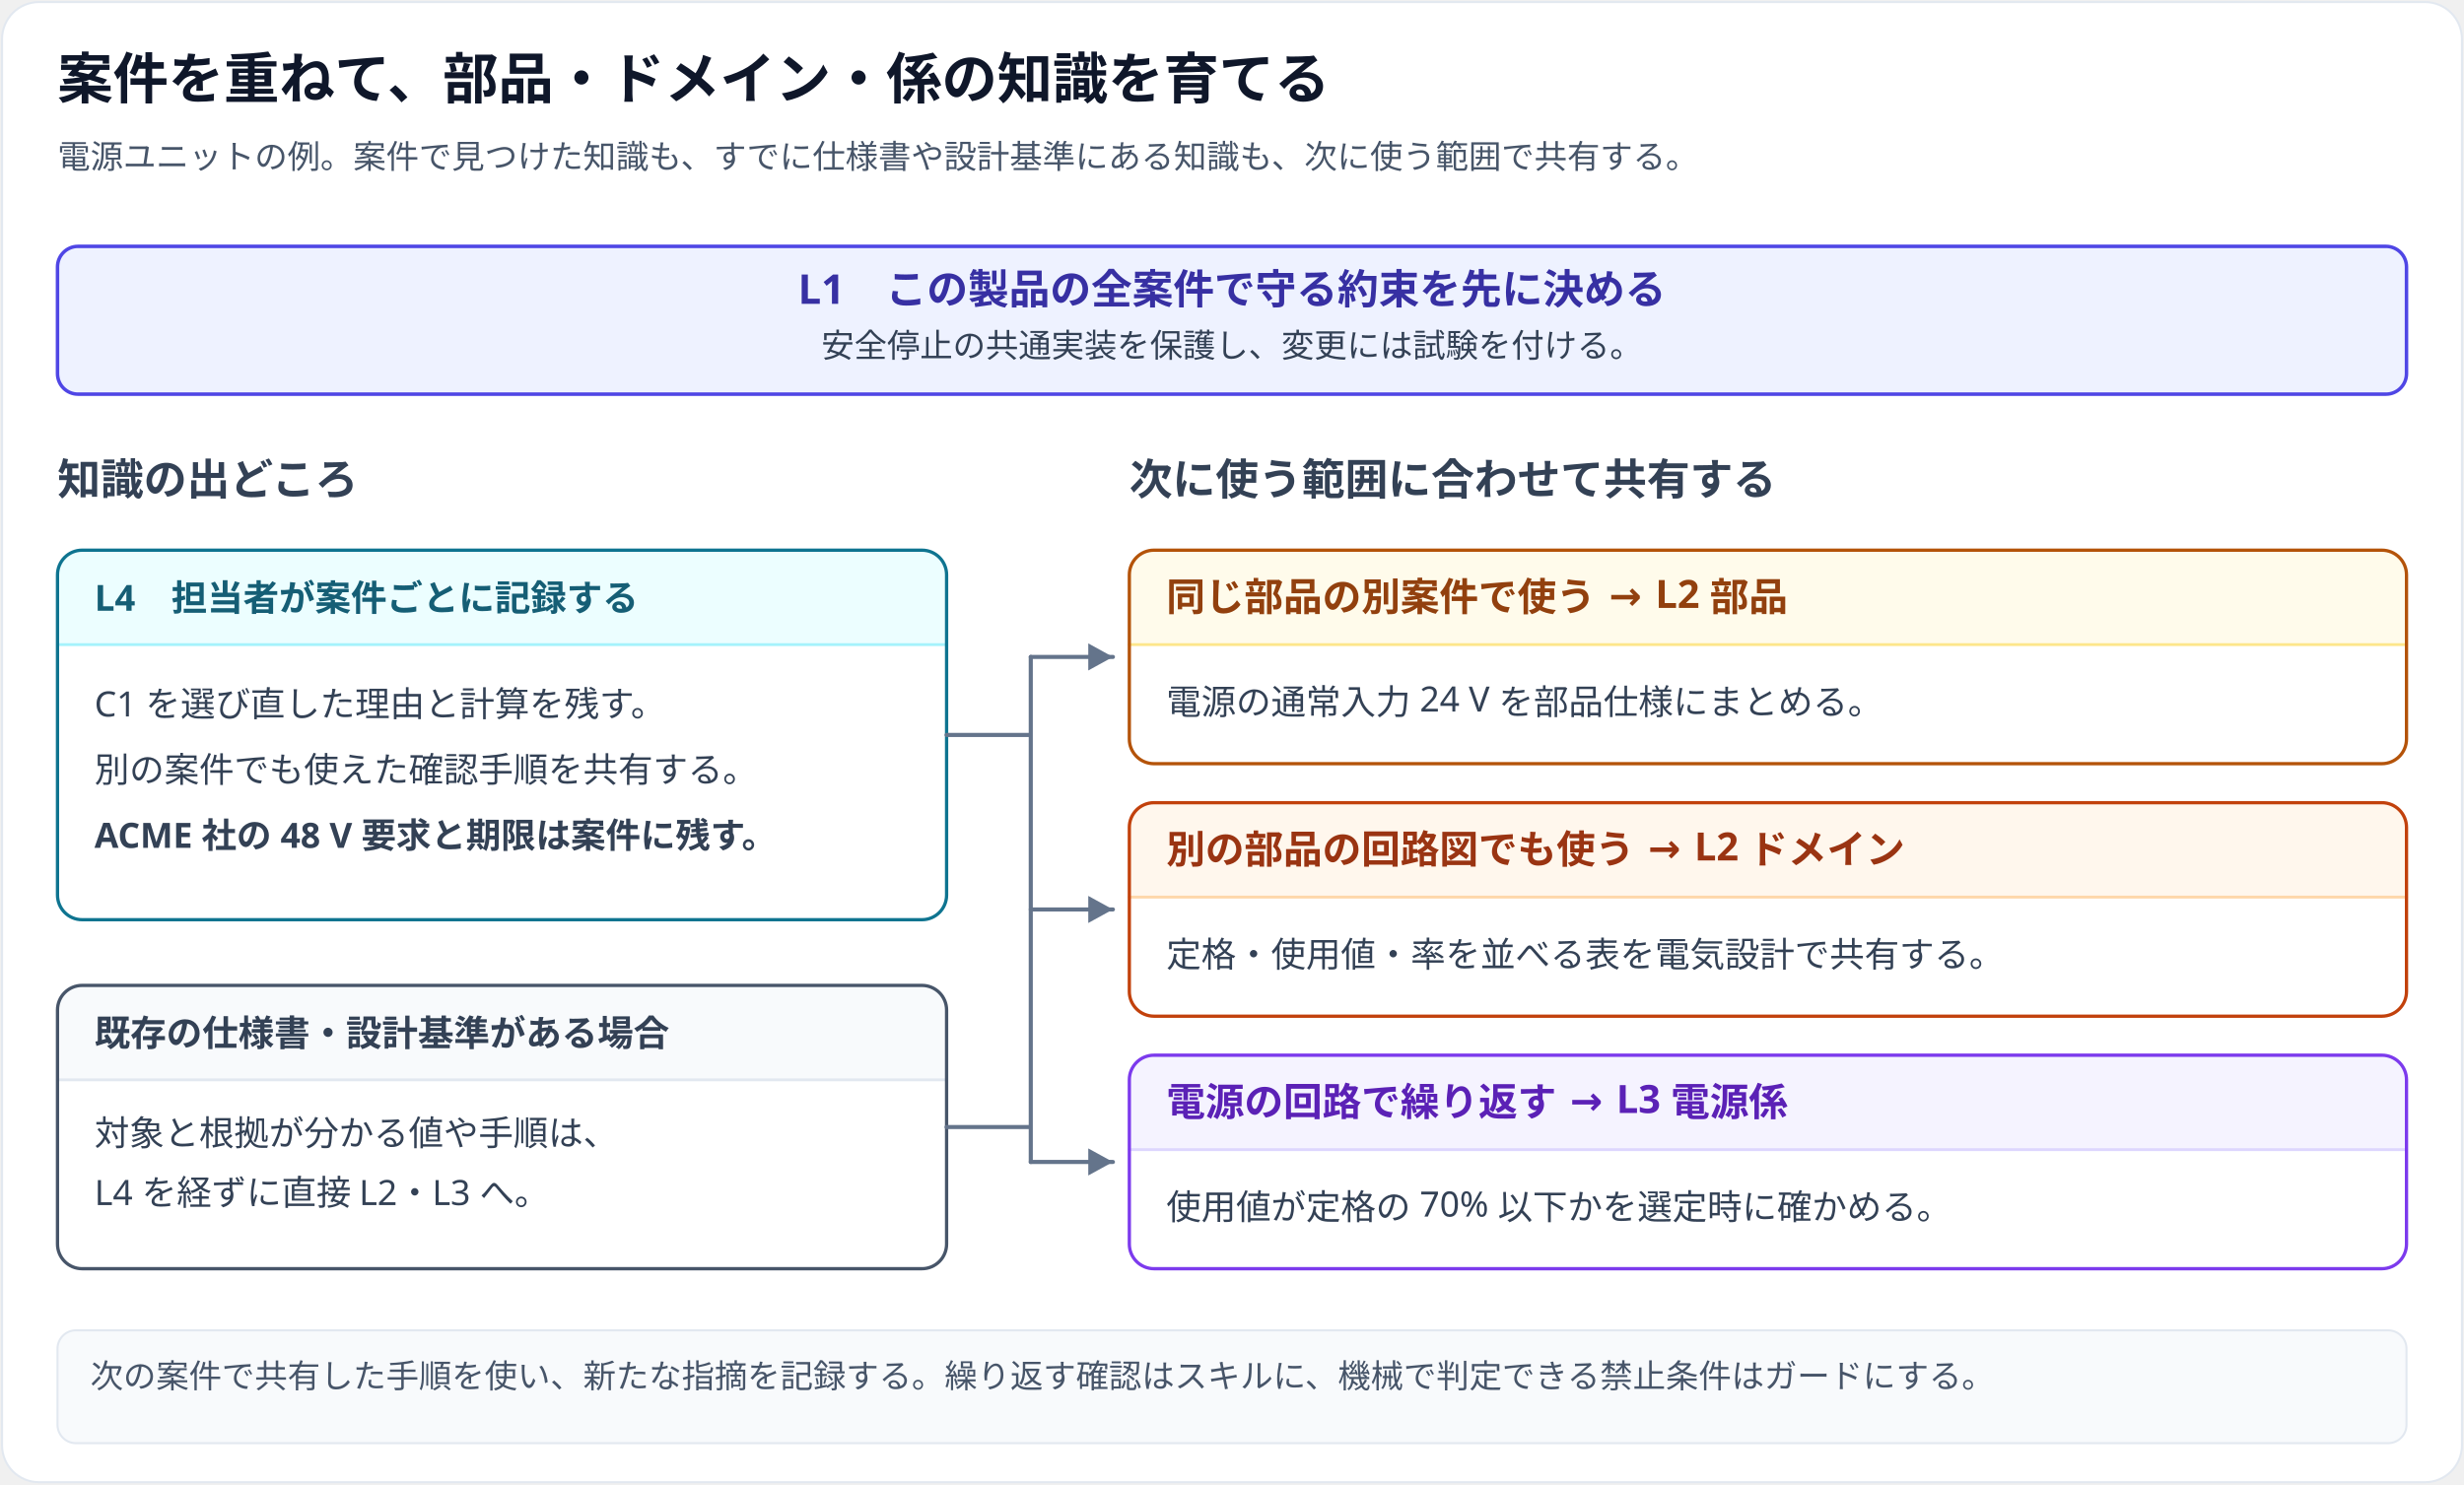
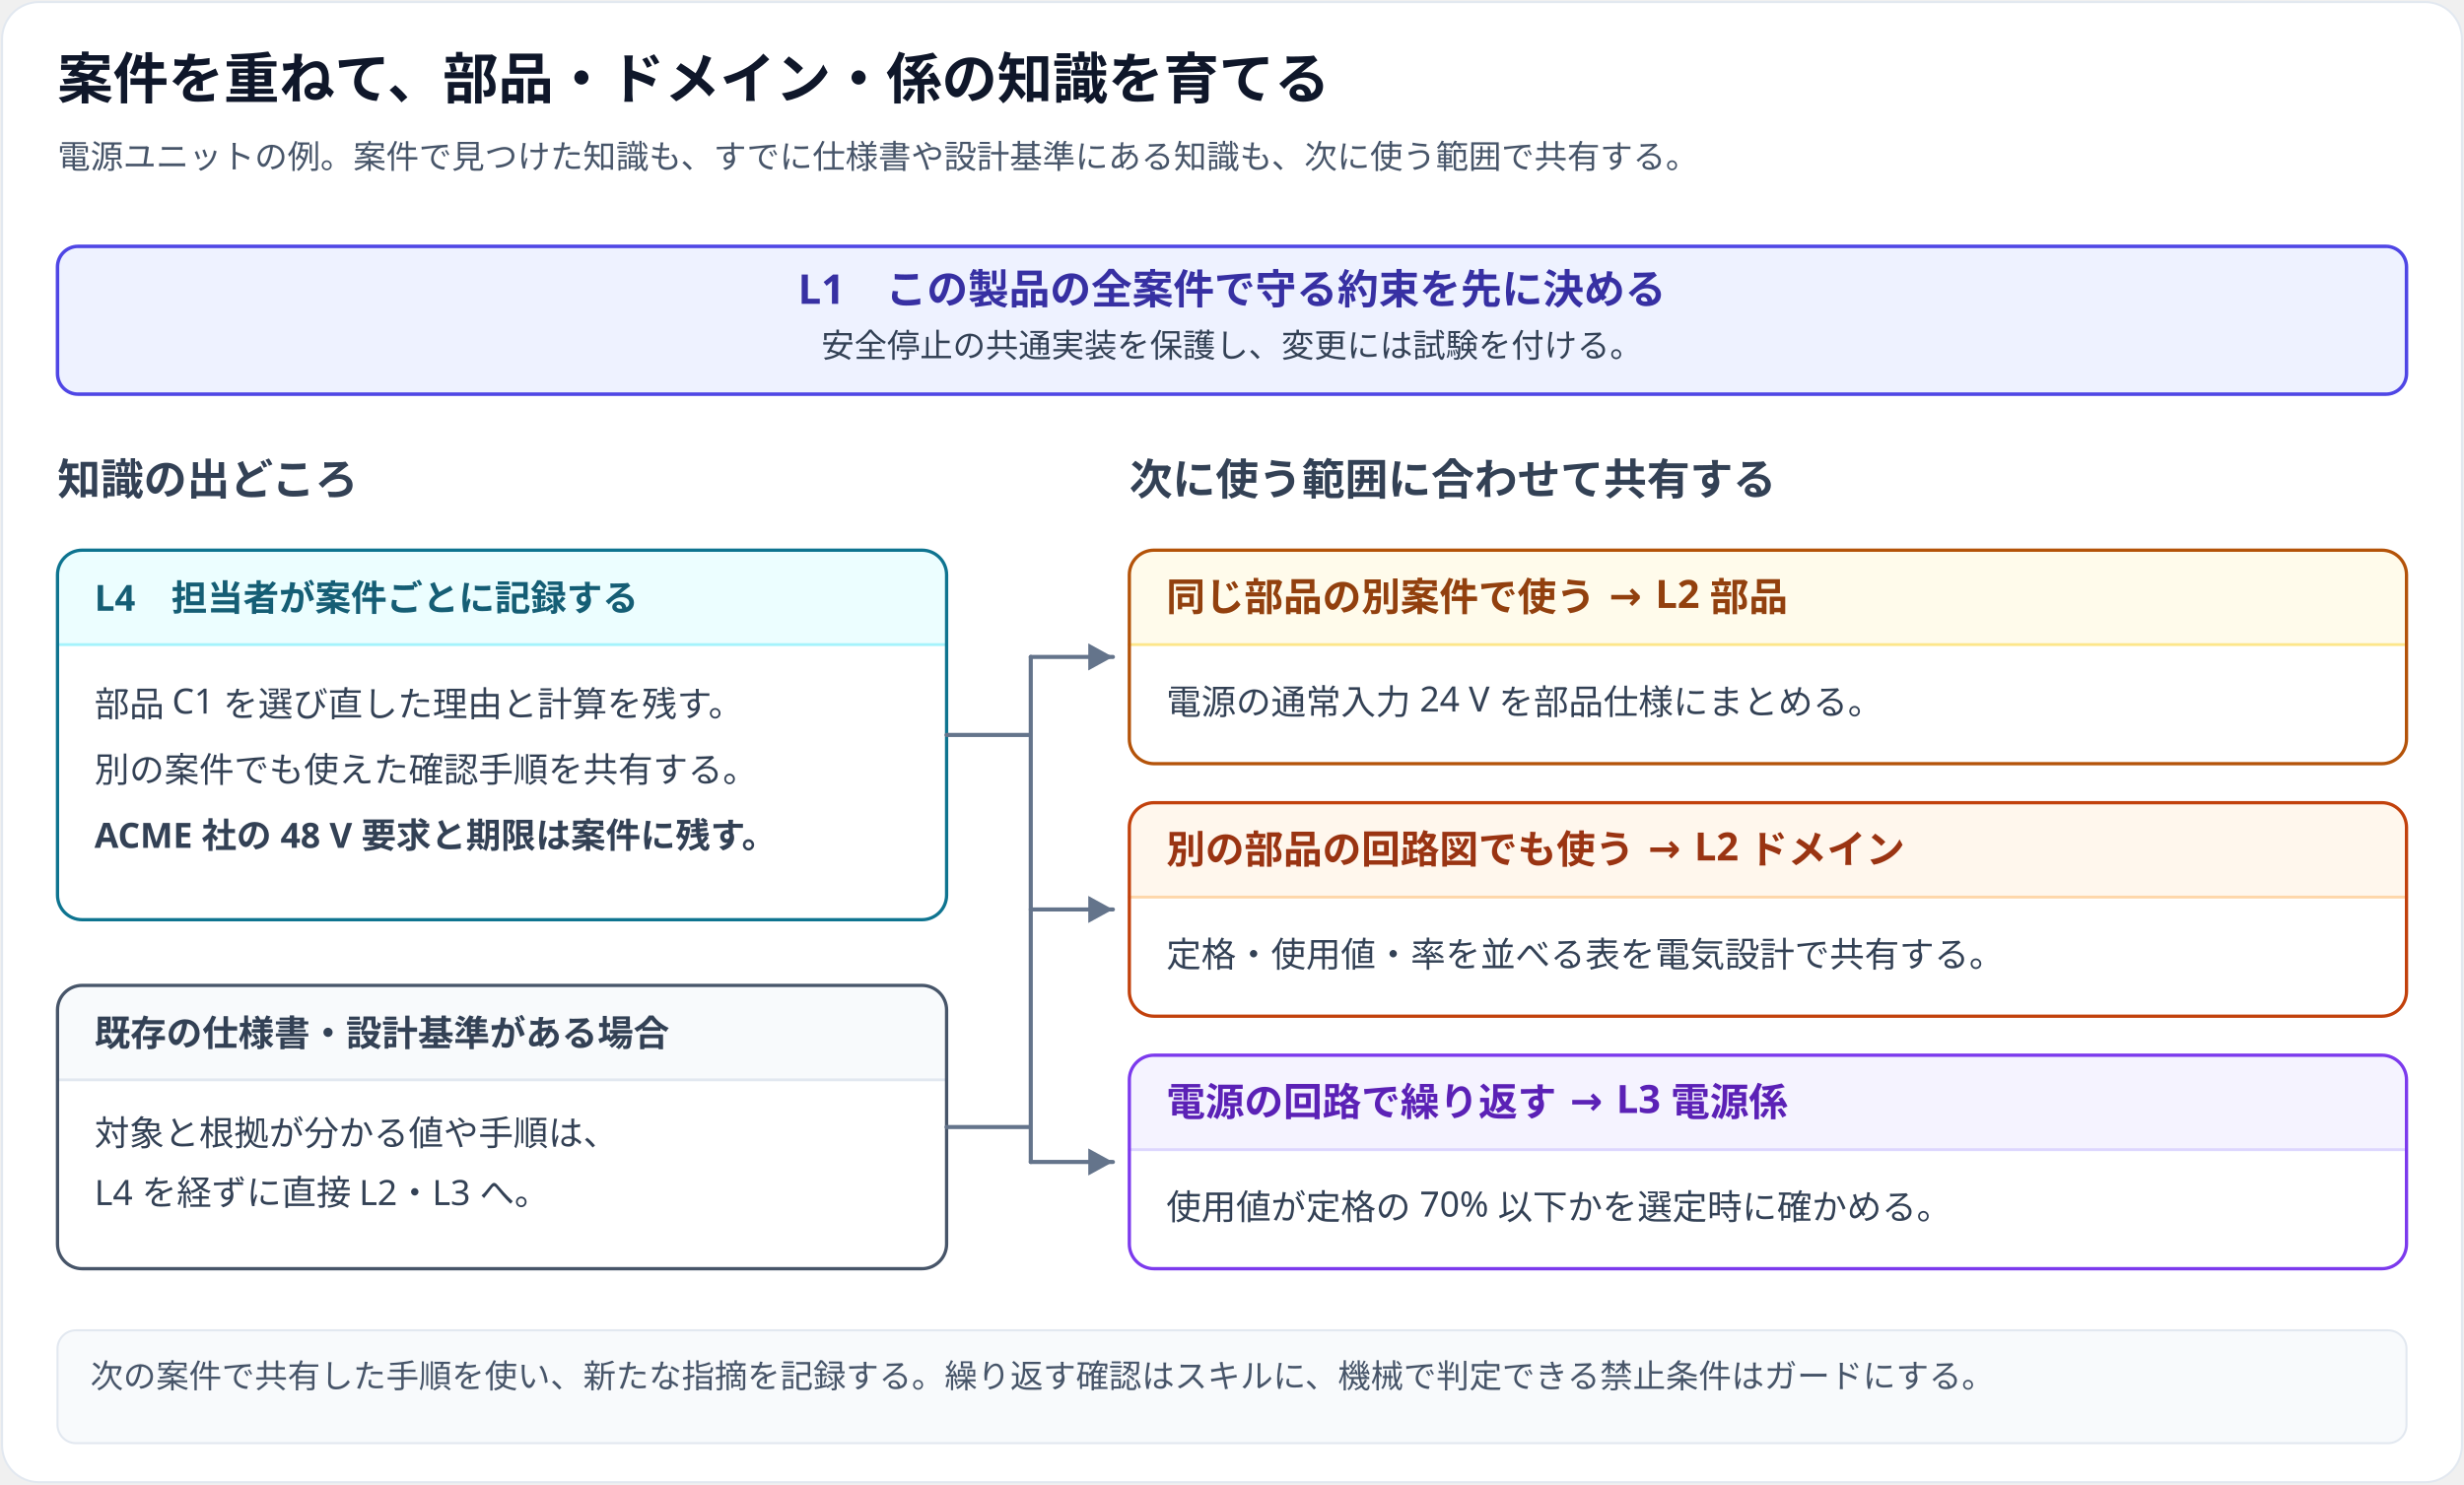
<svg xmlns="http://www.w3.org/2000/svg" viewBox="0 0 1200 723" role="img" aria-labelledby="title desc" font-family="'Noto Sans JP', 'Yu Gothic UI', Meiryo, sans-serif">
  <defs>
</defs>
  <rect x="1" y="1" width="1198" height="721" rx="18" fill="#fff" stroke="#e2e8f0" />
  <text x="28" y="48" font-size="27" font-weight="700" fill="#0f172a" text-anchor="start">案件を重ねて、部品・ドメイン・係の知識を育てる</text>
  <text x="28" y="82" font-size="16" font-weight="400" fill="#475569" text-anchor="start">電源ユニットの例。案件で見つけた知識も、すでに仕様書や設計基準にある知識も、次に使う範囲で共有する。</text>
  <rect x="28" y="120" width="1144" height="72" rx="10" fill="#eef2ff" stroke="#4f46e5" stroke-width="1.7" />
  <text x="600" y="148" font-size="20" font-weight="700" fill="#3730a3" text-anchor="middle">L1　この製品の全案件で守る約束を先に決める</text>
  <text x="600" y="174" font-size="16" font-weight="400" fill="#334155" text-anchor="middle">安全停止の共通実装を保護し、変更には試験を付ける。</text>
  <text x="28" y="241" font-size="21" font-weight="700" fill="#334155" text-anchor="start">知識の出どころ</text>
  <text x="550" y="241" font-size="21" font-weight="700" fill="#334155" text-anchor="start">次に使う範囲に合わせて共有する</text>
  <rect x="28" y="268" width="433" height="180" rx="12" fill="#fff" stroke="none" />
  <path d="M28 314 V280 Q28 268 40 268 H449 Q461 268 461 280 V314 Z" fill="#ecfeff" stroke="none" />
  <path d="M28 314 H461" fill="none" stroke="#a5f3fc" stroke-width="1.4" stroke-linejoin="round" stroke-linecap="round" />
  <rect x="28" y="268" width="433" height="180" rx="12" fill="none" stroke="#0e7490" stroke-width="1.6" />
  <text x="46" y="297.5" font-size="17.5" font-weight="700" fill="#155e75" text-anchor="start">L4　担当者が案件ごとに記録する</text>
-   <text x="46" y="349" font-size="17" font-weight="400" fill="#334155" text-anchor="start">C1 を選び直した理由と計算を残す。</text>
+   <text x="46" y="349" font-size="17" font-weight="400" fill="#334155" text-anchor="start">部品 C1 を選び直した理由と計算を残す。</text>
  <text x="46" y="381" font-size="17" font-weight="400" fill="#334155" text-anchor="start">別の案件でも使えた確認手順を共有する。</text>
  <text x="46" y="413" font-size="17" font-weight="700" fill="#334155" text-anchor="start">ACME 社の 48 V 要求と期限は案件に残す。</text>
  <rect x="28" y="480" width="433" height="138" rx="12" fill="#fff" stroke="none" />
  <path d="M28 526 V492 Q28 480 40 480 H449 Q461 480 461 492 V526 Z" fill="#f8fafc" stroke="none" />
  <path d="M28 526 H461" fill="none" stroke="#e2e8f0" stroke-width="1.4" stroke-linejoin="round" stroke-linecap="round" />
  <rect x="28" y="480" width="433" height="138" rx="12" fill="none" stroke="#475569" stroke-width="1.6" />
  <text x="46" y="509.5" font-size="17.5" font-weight="700" fill="#334155" text-anchor="start">既存の仕様書・設計基準がある場合</text>
  <text x="46" y="558" font-size="17" font-weight="400" fill="#334155" text-anchor="start">対象と根拠が分かる値や手順は、</text>
  <text x="46" y="587" font-size="17" font-weight="400" fill="#334155" text-anchor="start">L4 を経ずに直接 L2・L3 へ。</text>
  <path d="M461 358 H502 M461 549 H502 M502 320 V566" fill="none" stroke="#64748b" stroke-width="2" stroke-linejoin="round" stroke-linecap="round" />
  <path d="M502 320 L542 320" fill="none" stroke="#64748b" stroke-width="2" stroke-linejoin="round" stroke-linecap="round" />
  <path d="M530 326.6 L542 320 L530 313.4 Z" fill="#64748b" stroke="none" />
  <rect x="550" y="268" width="622" height="104" rx="12" fill="#fff" stroke="none" />
  <path d="M550 314 V280 Q550 268 562 268 H1160 Q1172 268 1172 280 V314 Z" fill="#fffbeb" stroke="none" />
  <path d="M550 314 H1172" fill="none" stroke="#fde68a" stroke-width="1.4" stroke-linejoin="round" stroke-linecap="round" />
  <rect x="550" y="268" width="622" height="104" rx="12" fill="none" stroke="#b45309" stroke-width="1.6" />
  <text x="568" y="297.5" font-size="19" font-weight="700" fill="#92400e" text-anchor="start">同じ部品の別案件で使う → L2 部品</text>
  <text x="568" y="348" font-size="17" font-weight="400" fill="#334155" text-anchor="start">電源の通常入力 24 V を部品仕様にまとめる。</text>
  <path d="M502 443 L542 443" fill="none" stroke="#64748b" stroke-width="2" stroke-linejoin="round" stroke-linecap="round" />
  <path d="M530 449.6 L542 443 L530 436.4 Z" fill="#64748b" stroke="none" />
  <rect x="550" y="391" width="622" height="104" rx="12" fill="#fff" stroke="none" />
  <path d="M550 437 V403 Q550 391 562 391 H1160 Q1172 391 1172 403 V437 Z" fill="#fff7ed" stroke="none" />
  <path d="M550 437 H1172" fill="none" stroke="#fed7aa" stroke-width="1.4" stroke-linejoin="round" stroke-linecap="round" />
  <rect x="550" y="391" width="622" height="104" rx="12" fill="none" stroke="#c2410c" stroke-width="1.6" />
  <text x="568" y="420.5" font-size="19" font-weight="700" fill="#9a3412" text-anchor="start">別の部品の回路図でも使う → L2 ドメイン</text>
  <text x="568" y="471" font-size="17" font-weight="400" fill="#334155" text-anchor="start">定格・使用値・率を並べる表を電気設計で共有する。</text>
  <path d="M502 566 L542 566" fill="none" stroke="#64748b" stroke-width="2" stroke-linejoin="round" stroke-linecap="round" />
  <path d="M530 572.6 L542 566 L530 559.4 Z" fill="#64748b" stroke="none" />
  <rect x="550" y="514" width="622" height="104" rx="12" fill="#fff" stroke="none" />
  <path d="M550 560 V526 Q550 514 562 514 H1160 Q1172 514 1172 526 V560 Z" fill="#f5f3ff" stroke="none" />
  <path d="M550 560 H1172" fill="none" stroke="#ddd6fe" stroke-width="1.4" stroke-linejoin="round" stroke-linecap="round" />
  <rect x="550" y="514" width="622" height="104" rx="12" fill="none" stroke="#7c3aed" stroke-width="1.6" />
  <text x="568" y="543.5" font-size="19" font-weight="700" fill="#5b21b6" text-anchor="start">電源の回路で繰り返す → L3 電源係</text>
  <text x="568" y="594" font-size="17" font-weight="400" fill="#334155" text-anchor="start">使用値が定格の 70% 以下かを選定時に確かめる。</text>
  <rect x="28" y="648" width="1144" height="55" rx="9" fill="#f8fafc" stroke="#e2e8f0" />
  <text x="44" y="676" font-size="16" font-weight="400" fill="#475569" text-anchor="start">次の案件で共有した手順を使い、新たな指摘を記録する。繰り返す確認はスキルに、機械で判定できる禁止条件はガードにする。</text>
</svg>
